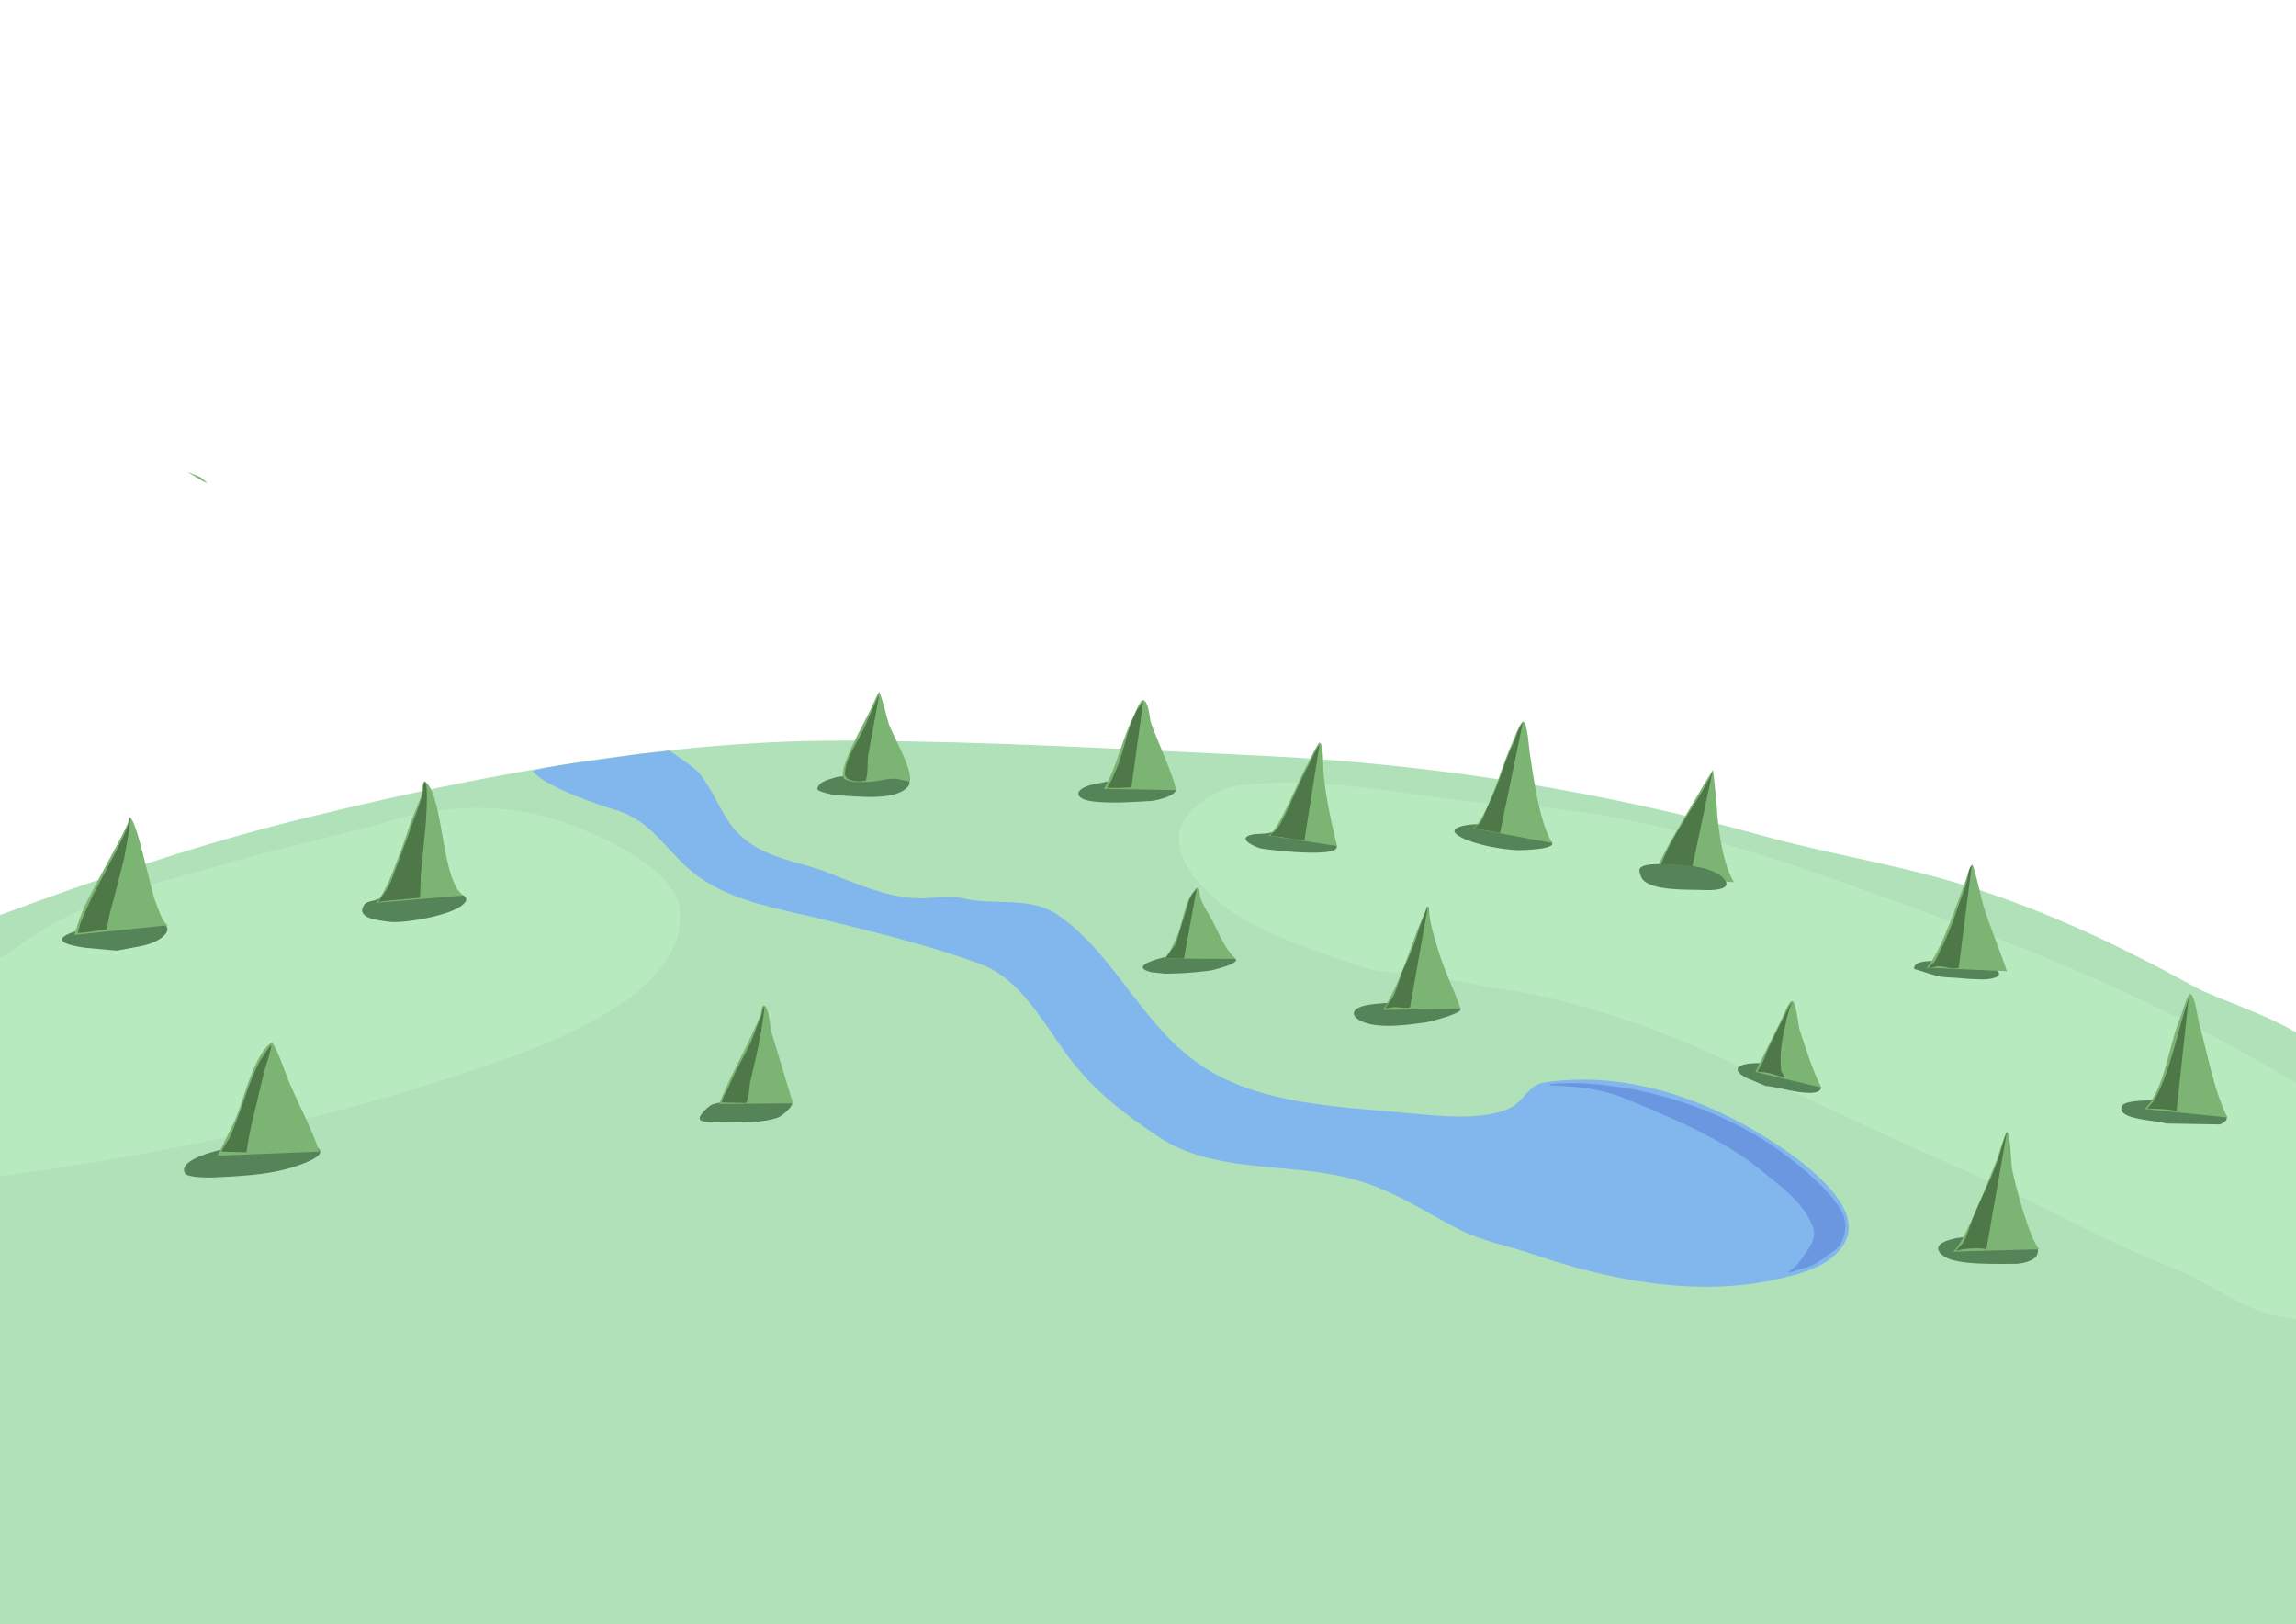
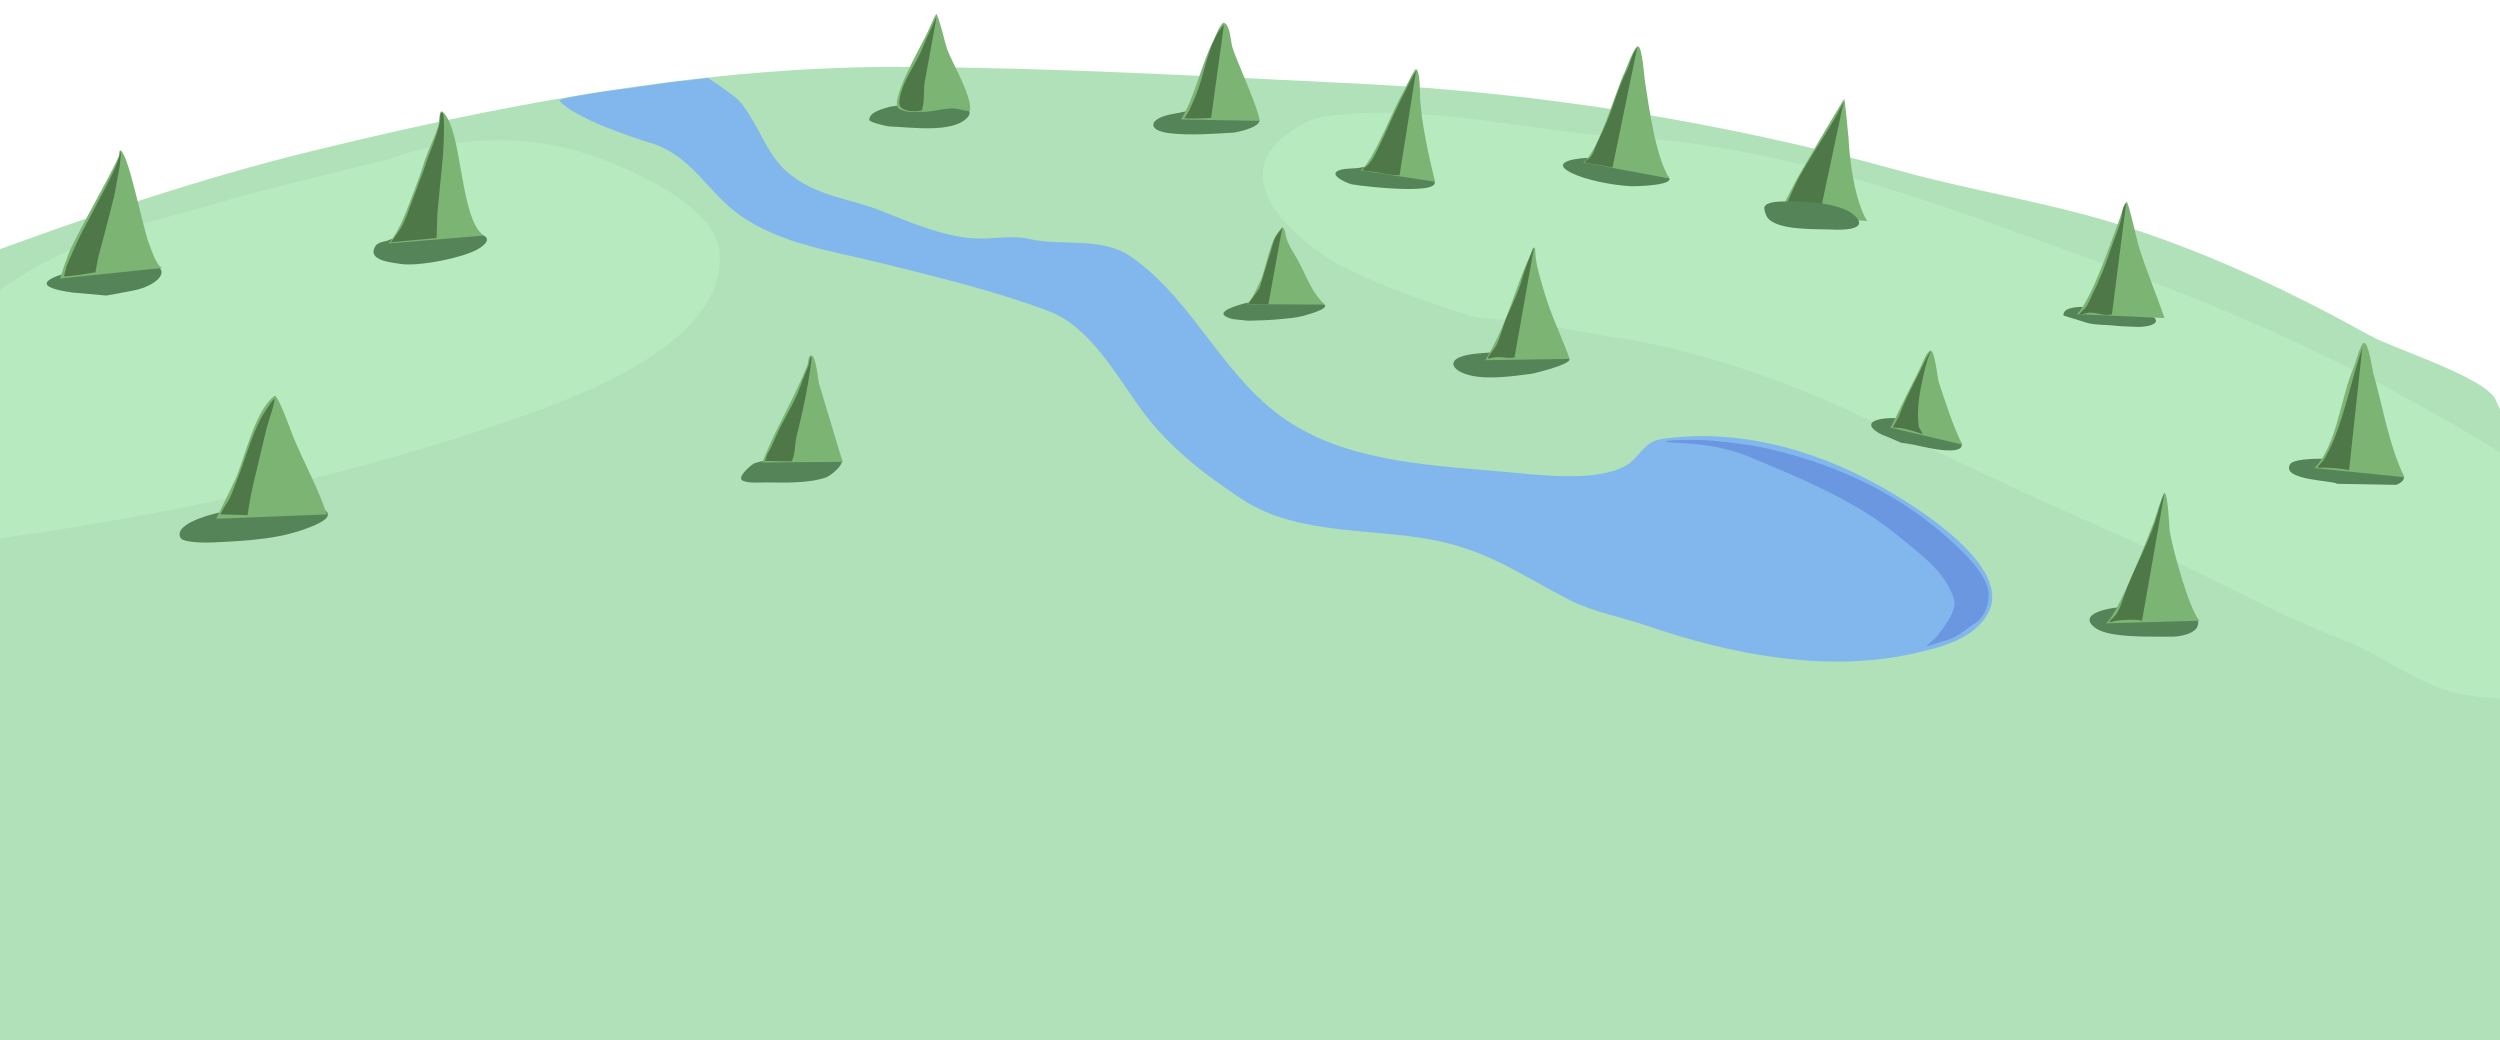
- <svg xmlns="http://www.w3.org/2000/svg" xmlns:ns1="http://vectornator.io" height="100%" style="fill-rule:nonzero;clip-rule:evenodd;stroke-linecap:round;stroke-linejoin:round;" xml:space="preserve" width="100%" version="1.1" viewBox="0 0 841.995 595.35">
-   <defs />
-   <g id="Layer 1" ns1:layerName="Layer 1">
-     <path d="M467.694-309.413C467.478-309.773+467.263-310.134+467.048-310.494" opacity="1" fill="#b0e1b8" />
-     <path d="M847.72+384.119C845.211+376.462+813.546+366.638+805.428+362.156C777.772+346.886+749.548+333.482+719.185+324.203C695.327+316.912+670.405+313.105+646.428+306.433C587.899+290.148+525.555+280.178+465.003+277.234C413.459+274.728+363.03+271.818+311.182+271.552C290.249+271.445+269.167+272.649+248.104+274.838C202.083+279.62+156.153+289.105+112.065+299.887C73.484+309.323+36.656+321.96-0.652+335.733C-22.125+343.66-46.002+351.326-61.17+369.672C-78.764+390.952-78.805+440.17-77.429+465.813C-75.532+501.153-74.545+538.662-62.754+572.441C-53.915+597.762-39.365+619.678-27.237+643.296C-22.752+652.029-20.714+662.003-16.504+670.533C-8.487+686.775+9.949+700.08+25.709+707.717C70.68+729.509+140.813+709.536+187.191+703.653C264.63+693.829+342.488+683.398+418.965+667.874C509.043+649.589+599.863+637.294+691+625.778C725.061+621.474+759.467+619.413+793.268+613.255C823.999+607.656+857.007+602.399+886.342+591.443C900.86+586.021+918.96+572.995+934.811+574.839" opacity="1" fill="#b0e1b8" />
-     <path d="M502.148+355.329C502.148+355.329+467.686+344.842+453.615+335.539C438.825+325.761+422.073+307.869+440.175+294.451C444.982+290.888+448.82+288.676+454.895+287.951C488.726+283.915+521.154+293.281+554.804+295.196C611.971+298.45+664.571+319.562+717.396+338.541C752.873+351.287+787.233+366.293+820.226+384.588C847.35+399.628+873.514+414.813+892.319+440.183C896.895+446.357+907.822+458.212+905.739+466.79C899.974+490.533+874.671+486.441+856.726+484.844C848.694+484.129+840.396+484.164+832.54+481.973C819.773+478.415+808.73+469.439+796.384+464.656C769.738+454.334+745.375+439.886+719.219+428.577C689.342+415.658+659.663+401.139+630.134+387.468C606.725+376.631+577.585+366.629+551.994+362.826C542.469+361.411+533.311+359.326+523.768+357.908C520.622+357.441+517.661+357.001+514.56+356.54C514.321+356.504+512.093+356.681+512.093+356.681C512.093+356.681+504.079+355.927+506.37+356.267" opacity="1" fill="#b8eac0" />
-     <path d="M-28.302+379.61C-36.823+374.538+1.307+350.937+7.781+346.18C18.289+338.459+37.511+328.886+50.131+325.684C63.84+322.205+78.676+317.692+92.325+313.981C103.184+311.029+138.543+302.451+138.543+302.451C138.543+302.451+168.443+290.397+201.349+299.843C215.598+303.934+247.543+317.309+249.27+333.443C252.375+362.457+206.926+380.59+185.573+388.206C113.38+413.954+37.424+427.816-38.673+435.961" opacity="1" fill="#b8eac0" />
-     <path d="M712.693+460.492C707.438+456.602+714.033+454.48+718.63+453.793C725.463+452.773+733.48+452.729+740.207+454.321C742.426+454.845+748.804+455.832+747.062+460.046C746.027+462.549+740.961+463.46+738.691+463.421C732.742+463.321+717.538+464.078+712.693+460.492Z" opacity="1" fill="#568459" />
-     <path d="M794.015+411.939C793.529+410.835+774.926+410.87+778.333+405.316C780.364+402.006+805.003+403.947+809.286+405.212C812.276+406.095+820.831+409.339+814.132+412.29" opacity="1" fill="#568459" />
-     <path d="M701.966+355.273C701.647+351.864+709.149+352.348+711.463+352.433C716.981+352.634+724.42+351.937+729.622+354.222C737.136+357.522+731.03+359.45+725.612+359.06C723.732+358.924+721.871+358.983+720.004+358.747C716.849+358.349+713.35+358.552+710.296+357.842" opacity="1" fill="#568459" />
-     <path d="M642.736+396.147C638.084+394.581+633.5+390.898+641.821+389.928C646.378+389.396+652.755+390.604+657.19+391.934C669.144+395.518+673.413+403.306+656.534+399.841C653.57+399.232+650.347+398.44+647.349+398.121" opacity="1" fill="#568459" />
-     <path d="M568.546+308.232C572.809+311.525+557.606+311.792+556.068+311.706C550.179+311.379+541.186+309.74+536.076+307.143C528.357+303.221+539.397+302.022+543.361+302.168C546.449+302.282+546.531+302.287+549.665+302.574C553.244+302.901+556.765+303.442+560.286+304.082" opacity="1" fill="#568459" />
-     <path d="M422.231+356.482C415.221+354.683+421.341+352.474+426.378+351.121C432.924+349.363+468.729+349.3+445.634+355.453C443.386+356.052+441.221+356.18+438.906+356.418C435.053+356.816+431.253+356.951+427.386+357.015" opacity="1" fill="#568459" />
-     <path d="M487.018+307.216C501.068+316.047+464.84+311.604+462.311+311.082C460.889+310.789+453.514+307.671+458.446+306.197C460.903+305.463+463.727+306.002+466.233+305.2" opacity="1" fill="#568459" />
-     <path d="M533.672+369.152C541.323+370.455+523.898+374.739+522.901+374.874C516.844+375.697+508.528+376.862+502.513+375.518C495.48+373.945+493.479+369.597+502.601+368.314C504.984+367.979+507.404+367.858+509.809+367.652C513.299+367.355+516.821+367.059+520.321+366.879" opacity="1" fill="#568459" />
-     <path d="M95.957+608.551C95.376+607.704+94.795+606.856+94.215+606.009" opacity="1" fill="#abe3e4" />
-     <path d="M240.107+275.927L245.471+275.226C245.471+275.226+253.192+280.436+255.36+282.386C257.528+284.336+259.948+288.512+261.884+291.967C264.927+297.399+267.293+302.679+271.997+306.781C281.763+315.296+292.754+315.575+304.474+320.276C313.921+324.065+324.72+328.605+334.99+329.297C340.998+329.701+347.451+328.069+353.437+329.453C364.727+332.062+378.065+328.494+388.128+335.588C409.887+350.925+419.175+377.25+442.075+391.695C463.078+404.944+491.101+405.813+514.806+407.99C525.724+408.993+544.602+411.404+554.487+405.866C559.026+403.323+560.541+397.771+566.4+396.897C593.586+392.839+621.134+401.211+644.343+415.081C653.845+420.76+684.5+439.992+676.749+455.171C672.075+464.324+660.24+467.167+650.649+469.248C621.434+475.586+589.568+469.279+561.719+459.733C553.051+456.763+543.625+455.126+535.351+450.901C520.493+443.314+509.964+435.451+492.778+431.479C470.997+426.445+444.757+429.925+425.258+417.072C412.681+408.782+400.748+399.618+391.536+387.117C383.244+375.864+374.269+359.08+360.303+353.8C341.92+346.851+322.499+342.265+303.406+337.485C287.501+333.503+270.019+331.199+256.345+321.56C244.904+313.496+239.982+300.98+225.346+296.855C221.915+295.888+200.246+288.823+195.452+282.873C194.829+282.1+209.991+279.871+209.991+279.871C209.991+279.871+224.014+278.004+233.364+276.609C236.251+276.178+240.107+275.927+240.107+275.927Z" opacity="1" fill="#81b7ed" />
-     <path d="M318.717+283.185C317.948+284.429+323.731+283.196+323.945+283.182C325.053+283.108+336.642+284.485+332.767+288.636C327.736+294.023+313.187+291.761+306.553+291.591C305.709+291.569+299.649+290.165+299.722+289.358C299.988+286.414+304.713+285.65+306.678+284.949" opacity="1" fill="#568459" />
-     <path d="M73.554+175.014C74.277+175.685+76.632+177.405+75.721+177.027C73.216+175.987+71.015+174.33+68.661+172.981" opacity="1" fill="#7cb474" />
-     <path d="M415.775+286.509C419.794+288.875+426.305+284.093+430.559+288.275C433.903+291.563+423.273+293.613+422.403+293.662C415.521+294.047+407.914+294.659+401.036+293.873C393.1+292.966+393.906+288.908+401.559+287.462C403.115+287.168+404.695+286.923+406.228+286.525" opacity="1" fill="#568459" />
-     <path d="M309.859+285.693C306.104+283.742+316.915+265.074+319.3+260.105C319.589+259.501+322.062+253.742+322.342+253.765C322.994+253.819+325.549+264.336+325.925+265.369C327.73+270.329+334.197+280.981+333.767+286.123C333.701+286.91+329.754+285.63+328.791+285.549C325.32+285.259+321.485+286.701+317.863+286.677C314.898+286.657+312.659+287.148+309.859+285.693Z" opacity="1" fill="#7cb474" />
-     <path d="M404.79+289.236C409.55+281.42+411.509+270.754+415.829+262.368C416.105+261.832+418.199+256.294+419.287+256.691C421.358+257.446+421.508+263.151+422.053+264.93C423.387+269.288+431.388+286.599+431.128+289.711" opacity="1" fill="#7cb474" />
-     <path d="M465.219+306.379C469.398+303.758+476.298+285.5+479.493+280.253C479.879+279.619+483.302+272.159+483.927+272.302C485.401+272.64+485.235+281.111+485.301+282.152C485.876+291.178+488.223+301.515+490.334+310.207" opacity="1" fill="#7cb474" />
-     <path d="M426.623+351.47C427.923+351.813+430.695+345.224+431.206+344.263C433.555+339.843+434.394+329.487+438.757+325.816C439.751+324.98+440.031+328.575+440.132+328.885C440.789+330.904+441.845+332.913+443.022+334.759C446.232+339.793+448.439+347.537+453.242+351.588" opacity="1" fill="#7cb474" />
-     <path d="M540.18+303.698C545.295+300.491+551.136+279.661+554.183+273.31C554.582+272.479+557.476+264.479+558.682+264.58C560.091+264.697+560.843+275.203+561.004+276.236C562.379+285.021+564.546+301.617+569.246+309.112" opacity="1" fill="#7cb474" />
-     <path d="M507.193+370.315C506.592+371.585+508.632+367.902+509.306+366.67C510.902+363.755+512.394+360.579+513.648+357.5C516.75+349.88+519.195+341.695+522.696+334.3C522.996+333.668+522.895+332.418+523.595+332.403C524.22+332.39+524.09+333.592+524.094+333.801C524.187+338.128+525.987+343.486+527.209+347.663C529.463+355.373+533.047+362.53+535.667+369.861" opacity="1" fill="#7cb474" />
-     <path d="M605.469+320.934C605.305+322.885+607.544+318.262+607.769+317.829C609.337+314.822+610.832+311.782+612.45+308.8C613.311+307.213+627.869+282.396+628.167+282.323C628.296+282.292+629.544+294.615+629.579+295.473C629.886+302.972+631.762+316.921+635.873+323.477" opacity="1" fill="#7cb474" />
-     <path d="M643.712+393.026C643.272+393.905+642.393+395.663+642.393+395.663C642.393+395.663+645.402+389.842+646.787+386.875C649.487+381.089+652.627+375.593+655.136+369.738C655.265+369.436+656.565+366.846+657.333+367.102C658.761+367.578+659.495+376.223+659.969+377.647C662.237+384.452+664.772+392.526+667.879+398.738" opacity="1" fill="#7cb474" />
-     <path d="M282.539+403.276C284.708+403.233+286.894+402.364+289.064+402.861C293.54+403.884+286.872+409.201+285.321+409.753C279.505+411.823+271.419+411.55+265.284+411.482C263.054+411.457+259.177+411.861+257.13+410.889C254.891+409.825+260.165+405.361+261.083+405.034C264.808+403.709+269.654+403.536+273.549+403.457" opacity="1" fill="#568459" />
-     <path d="M706.546+354.798C711.571+349.773+718.258+329.718+721.046+322.283C721.469+321.155+722.219+317.693+723.243+317.01C723.779+316.652+726.742+329.991+727.197+331.51C729.661+339.723+733.343+348.189+735.985+356.117" opacity="1" fill="#7cb474" />
-     <path d="M716.212+458.936C720.316+456.2+730.198+430.571+732.47+424.663C732.776+423.868+735.413+414.996+735.985+414.996C737.209+414.996+737.638+427.007+737.743+427.739C738.46+432.754+744.264+454.472+747.849+458.057" opacity="1" fill="#7cb474" />
-     <path d="M786.516+406.648C794.063+399.101+795.385+382.518+799.698+372.814C800.166+371.761+802.073+364.465+803.213+364.465C804.781+364.465+806.128+374.007+806.289+374.571C809.514+385.859+811.686+399.425+816.835+409.723" opacity="1" fill="#7cb474" />
-     <path d="M263.634+404.773C263.529+405.524+265.159+400.754+268.784+393.447C272.285+386.388+275.957+379.399+278.901+372.107C279.356+370.981+279.062+368.561+280.265+368.729C281.929+368.961+282.483+377.169+282.92+378.468C283.525+380.263+290.633+404.394+290.877+404.561" opacity="1" fill="#7cb474" />
-     <path d="M154.512+328.11C158.24+326.408+177.625+326.392+168.685+332.483C163.836+335.787+147.598+338.895+141.852+337.885C139.234+337.425+130.388+336.841+133.427+331.934C134.529+330.155+136.917+330.601+138.544+329.598" opacity="1" fill="#568459" />
-     <path d="M95.413+420.828C101.406+416.571+127.445+419.432+113.291+425.757C102.275+430.68+90.344+431.106+78.661+431.701C77.048+431.783+68.745+431.897+67.814+430.164C64.995+424.922+81.302+421.266+84.382+420.962" opacity="1" fill="#568459" />
-     <path d="M137.867+331.004C142.224+326.103+144.955+316.882+147.363+310.916C148.783+307.4+149.66+303.797+151.078+300.282C152.194+297.518+153.521+294.605+154.488+291.836C155.079+290.144+154.757+285.516+156.096+286.707C162.846+292.707+161.739+322.719+169.913+328.34" opacity="1" fill="#7cb474" />
-     <path d="M31.438+347.528C5.254+343.9+45.624+336.847+53.299+337.176C66.631+337.746+61.708+345.035+51.524+346.931C48.661+347.464+45.75+348.006+42.848+348.546" opacity="1" fill="#568459" />
-     <path d="M79.864+423.729C79.431+424.358+85.181+412.852+86.134+410.774C89.41+403.635+92.662+387.447+99.477+382.301C100.542+381.498+105.508+395.529+105.959+396.59C109.545+405.031+114.199+413.622+117.1+422.235" opacity="1" fill="#7cb474" />
-     <path d="M27.369+342.791C26.795+343.625+29.902+334.539+31.084+332.156C34.932+324.4+39.155+316.933+43.196+309.311C44.522+306.81+45.768+304.404+46.921+301.801C47.225+301.114+47.045+299.249+47.664+299.674C50.553+301.66+55.137+326.374+57.452+331.822C58.236+333.67+60.157+339.877+62.224+339.18" opacity="1" fill="#7cb474" />
-     <path d="M138.672+261.149C139.059+261.491+139.446+261.832+139.834+262.174" opacity="1" fill="#b0e1b8" />
-     <path d="M10.405+460.65C10.197+460.984+9.989+461.317+9.781+461.65" opacity="1" fill="#b0e1b8" />
-     <path d="M47.599+300.262C46.525+304.872+43.108+311.088+40.169+316.657C36.835+322.976+34.012+328.39+34.012+328.39C34.012+328.39+30.797+335.157+29.409+338.676L28.538+342.056C28.538+342.056+28.581+342.178+31.074+341.914C33.566+341.649+39.137+340.72+39.137+340.72C39.137+340.72+39.997+335.842+40.372+334.508C42.198+328.018+45.486+314.921+45.486+314.921L47.336+304.827C47.336+304.827+48.068+298.248+47.599+300.262Z" opacity="1" fill="#4e7847" />
-     <path d="M155.609+287.038C155.28+287.451+155.294+287.859+155.26+288.075C155.18+288.587+155.552+289.11+154.603+292.311C153.606+295.673+152.557+298.473+151.738+300.495C150.919+302.518+150.055+305.451+149.601+306.6C148.103+310.389+147.187+313.209+145.684+317.011C144.362+320.356+143.65+323.095+141.811+326.151C141.413+326.814+138.62+330.669+138.62+330.669L141.23+330.365L145.272+329.974L154.036+329.17L154.324+320.682L156.18+301.539C156.18+301.539+157.289+284.929+155.609+287.038Z" opacity="1" fill="#4e7847" />
-     <path d="M81.177+422.247C81.116+422.598+81.466+421.671+81.577+421.5C82.151+420.615+82.559+419.639+83.187+418.786C84.703+416.724+85.549+413.792+86.522+411.42C89.52+404.11+91.405+396.327+95.17+389.307C95.454+388.776+99.009+383.278+99.352+383.337C99.576+383.376+99.337+384.371+99.31+384.527C98.914+386.825+97.948+388.998+97.388+391.266C97.358+391.388+97.31+391.506+97.272+391.626C97.229+391.764+97.189+391.902+97.146+392.04C97.109+392.16+97.069+392.28+97.03+392.4C96.991+392.521+96.943+392.638+96.913+392.761C95.337+399.284+93.812+405.824+92.235+412.35C91.686+414.621+91.282+416.935+90.885+419.241C90.745+420.053+90.657+420.88+90.519+421.68C90.485+421.878+90.31+422.652+90.436+422.482" opacity="1" fill="#4e7847" />
-     <path d="M264.345+404.226C264.615+405.116+265.077+402.512+265.549+401.715C266.556+400.017+267.465+398.018+268.237+396.199C270.725+390.338+274.539+384.936+276.623+378.891C277.384+376.685+278.358+374.51+279.213+372.341C279.495+371.624+279.663+369.62+280.136+369.105C280.169+369.068+280.236+369.031+280.276+369.06C280.565+369.274+279.401+376.513+279.263+377.369C278.238+383.696+276.698+390.063+275.202+396.289C274.699+398.382+274.803+402.663+273.553+404.422" opacity="1" fill="#4e7847" />
-     <path d="M317.58+286.032C317.421+286.612+309.447+287.362+309.865+283.27C310.564+276.432+315.507+270.918+317.908+264.666C318.779+262.396+319.949+260.192+320.911+257.974C321.005+257.756+322.265+254.709+322.313+254.752C322.454+254.878+321.277+261.181+321.151+261.861C320.245+266.733+319.329+271.585+318.461+276.457C317.964+279.249+318.447+282.543+317.72+285.202" opacity="1" fill="#4e7847" />
-     <path d="M414.917+288.636C414.756+288.862+406.22+289.037+405.941+288.771C405.902+288.734+407.402+286.549+407.515+286.297C408.249+284.669+408.955+283.027+409.666+281.39C412.721+274.353+413.912+262.874+419.236+257.302" opacity="1" fill="#4e7847" />
-     <path d="M434.211+351.379C432.285+351.683+430.23+351.3+428.336+351.386C428.036+351.399+427.407+351.696+427.437+351.458C427.552+350.528+430.983+347.078+431.46+345.357C432.872+340.269+434.613+335.24+436.021+330.167C436.536+328.311+438.22+326.995+438.927+325.391" opacity="1" fill="#4e7847" />
-     <path d="M478.365+308.055C478.358+308.083+476.042+307.898+475.694+307.869C473.213+307.662+470.758+306.897+468.275+306.69C467.979+306.666+465.977+306.548+465.946+306.181C465.924+305.905+467.545+304.699+467.795+304.443C469.116+303.094+470.121+301.039+470.954+299.351C474.12+292.933+476.761+286.261+480.146+279.948C480.614+279.075+483.318+273.358+483.899+273.11" opacity="1" fill="#4e7847" />
-     <path d="M550.085+305.428C548.758+305.086+540.944+303.878+540.774+303.688C540.571+303.461+542.06+302.438+542.268+302.282C542.941+301.777+543.661+300.299+543.971+299.515C545.228+296.337+546.788+293.268+548.136+290.122C550.543+284.505+552.036+278.466+554.804+273.028C556.099+270.487+556.523+267.195+558.428+265.005" opacity="1" fill="#4e7847" />
-     <path d="M619.779+321.703C616.6+321.77+613.482+320.594+610.333+320.659C609.808+320.67+607.132+321.236+606.782+320.9C606.642+320.765+608.444+318.363+608.575+318.085C609.52+316.094+610.314+314.033+611.264+312.029C616.027+301.987+623.218+293.2+627.977+283.166" opacity="1" fill="#4e7847" />
-     <path d="M718.301+354.838C715.765+355.66+712.954+354.029+710.352+354.332C709.969+354.377+707.711+355.063+707.458+354.806C707.22+354.565+709.237+352.9+709.389+352.689C710.432+351.244+711.036+349.464+711.842+347.886C714.284+343.104+716.263+337.89+717.951+332.789C719.066+329.418+720.647+326.068+721.446+322.612C721.736+321.355+721.98+318.257+723.084+317.443" opacity="1" fill="#4e7847" />
-     <path d="M798.173+407.315C795.546+406.807+792.626+406.596+789.952+406.504C789.703+406.496+787.512+406.609+787.447+406.476C787.406+406.393+789.493+404.129+789.699+403.784C790.888+401.79+792.014+399.581+792.901+397.435C797.053+387.38+799.066+376.466+802.623+366.179" opacity="1" fill="#4e7847" />
-     <path d="M728.435+458.101C726.889+457.434+721.409+457.776+719.794+458.07C719.548+458.115+717.361+458.634+717.324+458.589C717.237+458.486+719.374+456.389+719.6+456.071C721.019+454.078+721.69+451.663+722.486+449.388C725.382+441.102+729.919+433.401+732.722+425.069C733.825+421.787+734.596+418.28+735.966+415.107" opacity="1" fill="#4e7847" />
-     <path d="M654.502+395.006C654.283+395.17+654.011+395.046+653.778+394.969C651.736+394.289+649.377+393.547+647.205+393.171C646.538+393.055+645.065+393.169+644.513+392.893C644.458+392.866+645.722+390.679+645.867+390.46C646.697+389.214+647.23+387.384+647.815+386.004C649.635+381.711+651.89+377.475+653.974+373.303C654.678+371.894+655.349+370.457+656.052+369.05C656.385+368.383+657.406+367.267+657.406+367.267C657.406+367.267+656.496+369.113+656.182+370.09C655.622+371.836+655.189+373.683+654.792+375.475C653.466+381.451+652.475+386.707+653.239+392.797" opacity="1" fill="#4e7847" />
-     <path d="M517.11+369.246C516.857+369.888+512.348+369.229+511.636+369.25C510.821+369.273+509.89+369.447+509.088+369.58C508.925+369.607+508.014+369.882+508.11+369.64C508.725+368.082+510.27+366.702+511.035+365.13C512.594+361.925+513.262+358.33+514.748+355.078C516.67+350.87+518.809+346.353+519.963+341.863C520.215+340.883+523.128+332.709+523.592+332.668" opacity="1" fill="#4e7847" />
-     <path d="M319.385+134.219C318.356+132.499+317.326+130.778+316.297+129.058" opacity="1" fill="#b0e1b8" />
-     <path d="M602.19+322.175C601.783+321.585+600.97+319.339+601.267+318.645C602.074+316.759+607.049+316.851+608.785+316.848C614.602+316.838+628.066+317.054+632.401+322.422C635.862+326.707+626.208+326.412+624.749+326.338C619.309+326.063+605.396+326.827+602.19+322.175Z" opacity="1" fill="#568459" />
-     <path d="M660.838+465.137C665.824+464.127+667.883+461.74+671.954+459.09C675.862+456.547+676.554+452.666+676.773+449.938C677.214+444.432+671.157+437.785+666.096+432.994C648.618+416.451+627.572+406.086+604.103+400.501C597.637+398.962+596.159+398.983+589.617+398.03C587.49+397.72+580.567+397.086+578.4+397.138C577.445+397.16+567.583+397.098+568.207+397.82C568.474+398.129+574.977+398.06+581.585+398.978C587.094+399.743+592.799+401.491+593.889+401.941C611.046+409.021+631.366+417.134+645.865+429.15C653.418+435.41+661.742+440.917+665.021+450.453C666.542+454.876+661.207+460.674+659.171+463.593C658.998+463.842+655.714+466.538+655.751+466.582C656.019+466.891+660.614+465.182+660.838+465.137Z" opacity="1" fill="#6b96e0" />
+ <svg xmlns="http://www.w3.org/2000/svg" version="1.2" baseProfile="tiny-ps" viewBox="0 0 842 350" width="842" height="350">
+   <style>tspan { white-space:pre }.shp0 { fill: #b0e1b8 } .shp1 { fill: #b8eac0 } .shp2 { fill: #568459 } .shp3 { fill: #abe3e4 } .shp4 { fill: #81b7ed } .shp5 { fill: #7cb474 } .shp6 { fill: #4e7847 } .shp7 { fill: #6b96e0 } </style>
+   <g id="Layer 1">
+     <path id="Layer" class="shp0" d="m460.69-558.41c-0.22-0.36-0.43-0.72-0.65-1.08" />
+     <path id="Layer" class="shp0" d="m927.81 325.84c-15.85-1.84-33.95 11.18-48.47 16.6c-29.34 10.96-62.34 16.21-93.07 21.81c-33.8 6.16-68.21 8.22-102.27 12.52c-91.14 11.52-181.96 23.81-272.04 42.1c-76.48 15.52-154.33 25.95-231.77 35.78c-46.38 5.88-116.51 25.86-161.48 4.06c-15.76-7.64-34.2-20.94-42.21-37.18c-4.21-8.53-6.25-18.5-10.73-27.24c-12.13-23.62-26.68-45.53-35.52-70.86c-11.79-33.78-12.78-71.29-14.68-106.63c-1.38-25.64-1.33-74.86 16.26-96.14c15.17-18.35 39.04-26.01 60.52-33.94c37.31-13.77 74.14-26.41 112.72-35.85c44.09-10.78 90.02-20.27 136.04-25.05c21.06-2.19 42.14-3.39 63.08-3.29c51.85 0.27 102.28 3.18 153.82 5.68c60.55 2.94 122.9 12.91 181.43 29.2c23.98 6.67 48.9 10.48 72.76 17.77c30.36 9.28 58.59 22.68 86.24 37.95c8.12 4.48 39.78 14.31 42.29 21.96" />
+     <path id="Layer" class="shp1" d="m495.15 106.33c0 0-34.46-10.49-48.53-19.79c-14.79-9.78-31.54-27.67-13.44-41.09c4.81-3.56 8.64-5.78 14.72-6.5c33.83-4.04 66.26 5.33 99.91 7.25c57.17 3.25 109.77 24.37 162.59 43.34c35.48 12.75 69.84 27.75 102.83 46.05c27.12 15.04 53.29 30.22 72.09 55.59c4.58 6.17 15.5 18.03 13.42 26.61c-5.76 23.74-31.07 19.65-49.01 18.05c-8.03-0.71-16.33-0.68-24.19-2.87c-12.77-3.56-23.81-12.53-36.16-17.32c-26.65-10.32-51.01-24.77-77.16-36.08c-29.88-12.92-59.56-27.44-89.09-41.11c-23.41-10.84-52.55-20.84-78.14-24.64c-9.52-1.42-18.68-3.5-28.23-4.92c-3.15-0.47-6.11-0.91-9.21-1.37c-0.24-0.04-2.47 0.14-2.47 0.14c0 0-8.01-0.75-5.72-0.41" />
+     <path id="Layer" class="shp1" d="m-35.3 130.61c-8.52-5.07 29.61-28.67 36.08-33.43c10.51-7.72 29.73-17.29 42.35-20.5c13.71-3.48 28.54-7.99 42.19-11.7c10.86-2.95 46.22-11.53 46.22-11.53c0 0 29.9-12.05 62.81-2.61c14.25 4.09 46.19 17.47 47.92 33.6c3.11 29.01-42.34 47.15-63.7 54.76c-72.19 25.75-148.15 39.61-224.25 47.75" />
+     <path id="Layer" class="shp2" d="m705.69 211.49c-5.25-3.89 1.34-6.01 5.94-6.7c6.83-1.02 14.85-1.06 21.58 0.53c2.22 0.52 8.6 1.51 6.86 5.72c-1.03 2.5-6.1 3.41-8.37 3.38c-5.95-0.1-21.15 0.66-26-2.93z" />
+     <path id="Layer" class="shp2" d="m787.01 162.94c-0.49-1.1-19.09-1.07-15.68-6.62c2.03-3.31 26.67-1.37 30.95-0.1c2.99 0.88 11.55 4.13 4.85 7.08" />
+     <path id="Layer" class="shp2" d="m694.97 106.27c-0.32-3.41 7.18-2.93 9.5-2.84c5.52 0.2 12.96-0.5 18.16 1.79c7.51 3.3 1.41 5.23-4.01 4.84c-1.88-0.14-3.74-0.08-5.61-0.31c-3.15-0.4-6.65-0.19-9.71-0.91" />
+     <path id="Layer" class="shp2" d="m635.74 147.15c-4.65-1.57-9.24-5.25-0.91-6.22c4.56-0.53 10.93 0.68 15.37 2.01c11.95 3.58 16.22 11.37-0.66 7.91c-2.96-0.61-6.19-1.4-9.18-1.72" />
+     <path id="Layer" class="shp2" d="m561.55 59.23c4.26 3.29-10.94 3.56-12.48 3.47c-5.89-0.33-14.88-1.97-19.99-4.56c-7.72-3.92 3.32-5.12 7.28-4.97c3.09 0.11 3.17 0.12 6.3 0.41c3.58 0.33 7.1 0.87 10.62 1.51" />
+     <path id="Layer" class="shp2" d="m415.23 107.48c-7.01-1.8-0.89-4.01 4.15-5.36c6.55-1.76 42.35-1.82 19.26 4.33c-2.25 0.6-4.41 0.73-6.73 0.97c-3.85 0.4-7.65 0.53-11.52 0.6" />
+     <path id="Layer" class="shp2" d="m480.02 58.22c14.05 8.83-22.18 4.39-24.71 3.87c-1.42-0.29-8.8-3.41-3.86-4.88c2.46-0.73 5.28-0.19 7.79-1" />
+     <path id="Layer" class="shp2" d="m526.67 120.15c7.65 1.3-9.77 5.59-10.77 5.72c-6.06 0.82-14.37 1.99-20.39 0.64c-7.03-1.57-9.03-5.92 0.09-7.2c2.38-0.34 4.8-0.46 7.21-0.66c3.49-0.3 7.01-0.59 10.51-0.77" />
+     <path id="Layer" class="shp3" d="m88.96 359.55c-0.58-0.85-1.16-1.7-1.74-2.54" />
+     <path id="Layer" class="shp4" d="m233.11 26.93l5.36-0.7c0 0 7.72 5.21 9.89 7.16c2.17 1.95 4.59 6.13 6.52 9.58c3.04 5.43 5.41 10.71 10.11 14.81c9.77 8.51 20.76 8.79 32.48 13.5c9.45 3.79 20.25 8.33 30.52 9.02c6.01 0.4 12.46-1.23 18.45 0.16c11.29 2.61 24.63-0.96 34.69 6.14c21.76 15.34 31.05 41.66 53.95 56.11c21 13.25 49.03 14.12 72.73 16.3c10.92 1 29.8 3.41 39.68-2.12c4.54-2.54 6.05-8.09 11.91-8.97c27.19-4.06 54.73 4.31 77.94 18.18c9.5 5.68 40.16 24.91 32.41 40.09c-4.67 9.15-16.51 12-26.1 14.08c-29.22 6.34-61.08 0.03-88.93-9.51c-8.67-2.97-18.09-4.61-26.37-8.83c-14.86-7.59-25.39-15.45-42.57-19.42c-21.78-5.03-48.02-1.55-67.52-14.41c-12.58-8.29-24.51-17.45-33.72-29.95c-8.29-11.25-17.27-28.04-31.23-33.32c-18.38-6.95-37.8-11.54-56.9-16.31c-15.91-3.98-33.39-6.29-47.06-15.93c-11.44-8.06-16.36-20.58-31-24.7c-3.43-0.97-25.1-8.03-29.89-13.98c-0.62-0.77 14.54-3 14.54-3c0 0 14.02-1.87 23.37-3.26c2.89-0.43 6.74-0.68 6.74-0.68z" />
+     <path id="Layer" class="shp2" d="m311.72 34.19c-0.77 1.24 5.01 0.01 5.23 0c1.11-0.07 12.7 1.3 8.82 5.45c-5.03 5.39-19.58 3.13-26.21 2.95c-0.84-0.02-6.9-1.43-6.83-2.23c0.27-2.94 4.99-3.71 6.96-4.41" />
+     <path id="Layer" class="shp5" d="m66.55-73.99c0.72 0.67 3.08 2.39 2.17 2.01c-2.5-1.04-4.71-2.7-7.06-4.05" />
+     <path id="Layer" class="shp2" d="m408.77 37.51c4.02 2.37 10.53-2.42 14.78 1.77c3.34 3.29-7.29 5.34-8.16 5.39c-6.88 0.39-14.49 1-21.37 0.21c-7.94-0.91-7.13-4.96 0.52-6.41c1.56-0.29 3.14-0.54 4.67-0.94" />
+     <path id="Layer" class="shp5" d="m302.86 36.69c-3.75-1.95 7.06-20.62 9.44-25.59c0.29-0.6 2.76-6.36 3.04-6.34c0.65 0.05 3.21 10.57 3.58 11.6c1.81 4.96 8.27 15.61 7.84 20.75c-0.07 0.79-4.01-0.49-4.98-0.57c-3.47-0.29-7.31 1.15-10.93 1.13c-2.96-0.02-5.2 0.47-8-0.98z" />
+     <path id="Layer" class="shp5" d="m397.79 40.24c4.76-7.82 6.72-18.48 11.04-26.87c0.28-0.54 2.37-6.07 3.46-5.68c2.07 0.76 2.22 6.46 2.77 8.24c1.33 4.36 9.33 21.67 9.07 24.78" />
+     <path id="Layer" class="shp5" d="m458.22 57.38c4.18-2.62 11.08-20.88 14.27-26.13c0.39-0.63 3.81-8.09 4.43-7.95c1.47 0.34 1.31 8.81 1.37 9.85c0.58 9.03 2.92 19.36 5.03 28.06" />
+     <path id="Layer" class="shp5" d="m419.62 102.47c1.3 0.34 4.07-6.25 4.58-7.21c2.35-4.42 3.19-14.78 7.55-18.45c0.99-0.84 1.27 2.76 1.38 3.07c0.66 2.02 1.71 4.03 2.89 5.87c3.21 5.03 5.42 12.78 10.22 16.83" />
+     <path id="Layer" class="shp5" d="m533.18 54.7c5.12-3.21 10.96-24.04 14-30.39c0.4-0.83 3.29-8.83 4.5-8.73c1.41 0.12 2.16 10.62 2.32 11.66c1.38 8.79 3.54 25.38 8.24 32.88" />
+     <path id="Layer" class="shp5" d="m500.19 121.31c-0.6 1.27 1.44-2.41 2.11-3.64c1.6-2.92 3.09-6.09 4.34-9.17c3.1-7.62 5.55-15.81 9.05-23.2c0.3-0.63 0.2-1.88 0.9-1.9c0.63-0.01 0.5 1.19 0.5 1.4c0.09 4.33 1.89 9.69 3.11 13.86c2.25 7.71 5.84 14.87 8.46 22.2" />
+     <path id="Layer" class="shp5" d="m598.47 71.93c-0.16 1.95 2.07-2.67 2.3-3.11c1.57-3.01 3.06-6.05 4.68-9.03c0.86-1.59 15.42-26.4 15.72-26.48c0.13-0.03 1.38 12.29 1.41 13.15c0.31 7.5 2.18 21.45 6.29 28" />
+     <path id="Layer" class="shp5" d="m636.71 144.03c-0.44 0.88-1.32 2.64-1.32 2.64c0 0 3.01-5.82 4.39-8.79c2.7-5.79 5.84-11.28 8.35-17.14c0.13-0.3 1.43-2.89 2.2-2.64c1.43 0.48 2.16 9.12 2.64 10.55c2.27 6.81 4.8 14.88 7.91 21.09" />
+     <path id="Layer" class="shp2" d="m275.54 154.28c2.17-0.04 4.36-0.91 6.53-0.42c4.48 1.02-2.19 6.34-3.74 6.89c-5.82 2.07-13.9 1.8-20.04 1.73c-2.23-0.03-6.11 0.38-8.15-0.59c-2.24-1.06 3.04-5.53 3.95-5.86c3.72-1.32 8.57-1.5 12.47-1.58" />
+     <path id="Layer" class="shp5" d="m699.55 105.8c5.02-5.02 11.71-25.08 14.5-32.51c0.42-1.13 1.17-4.59 2.2-5.27c0.54-0.36 3.5 12.98 3.95 14.5c2.46 8.21 6.15 16.68 8.79 24.61" />
+     <path id="Layer" class="shp5" d="m709.21 209.94c4.1-2.74 13.99-28.36 16.26-34.27c0.31-0.8 2.94-9.67 3.51-9.67c1.22 0 1.65 12.01 1.76 12.74c0.72 5.02 6.52 26.73 10.11 30.32" />
+     <path id="Layer" class="shp5" d="m779.52 157.65c7.55-7.55 8.87-24.13 13.18-33.83c0.47-1.05 2.38-8.35 3.51-8.35c1.57 0 2.92 9.54 3.08 10.11c3.23 11.29 5.4 24.85 10.55 35.15" />
+     <path id="Layer" class="shp5" d="m256.63 155.77c-0.11 0.75 1.52-4.02 5.15-11.33c3.5-7.06 7.17-14.05 10.12-21.34c0.45-1.13 0.16-3.55 1.36-3.38c1.66 0.23 2.22 8.44 2.66 9.74c0.6 1.79 7.71 25.93 7.96 26.09" />
+     <path id="Layer" class="shp2" d="m147.51 79.11c3.73-1.7 23.11-1.72 14.17 4.37c-4.85 3.3-21.09 6.41-26.83 5.4c-2.62-0.46-11.46-1.04-8.43-5.95c1.1-1.78 3.49-1.33 5.12-2.34" />
+     <path id="Layer" class="shp2" d="m88.41 171.83c5.99-4.26 32.03-1.4 17.88 4.93c-11.02 4.92-22.95 5.35-34.63 5.94c-1.61 0.08-9.92 0.2-10.85-1.54c-2.82-5.24 13.49-8.9 16.57-9.2" />
+     <path id="Layer" class="shp5" d="m130.87 82c4.36-4.9 7.09-14.12 9.5-20.09c1.42-3.52 2.3-7.12 3.72-10.63c1.12-2.76 2.44-5.68 3.41-8.45c0.59-1.69 0.27-6.32 1.61-5.13c6.75 6 5.64 36.01 13.82 41.63" />
+     <path id="Layer" class="shp2" d="m24.44 98.53c-26.18-3.63 14.19-10.68 21.86-10.35c13.33 0.57 8.41 7.86-1.77 9.75c-2.86 0.53-5.77 1.07-8.68 1.62" />
+     <path id="Layer" class="shp5" d="m72.86 174.73c-0.43 0.63 5.32-10.88 6.27-12.95c3.28-7.14 6.53-23.33 13.34-28.47c1.06-0.8 6.03 13.23 6.48 14.29c3.59 8.44 8.24 17.03 11.14 25.65" />
+     <path id="Layer" class="shp5" d="m20.37 93.79c-0.57 0.83 2.53-8.25 3.72-10.63c3.85-7.76 8.07-15.22 12.11-22.85c1.33-2.5 2.57-4.91 3.73-7.51c0.3-0.69 0.12-2.55 0.74-2.13c2.89 1.99 7.47 26.7 9.79 32.15c0.78 1.85 2.7 8.06 4.77 7.36" />
+     <path id="Layer" class="shp0" d="m131.67 12.15c0.39 0.34 0.77 0.68 1.16 1.02" />
+     <path id="Layer" class="shp0" d="m3.41 163.65c-0.21 0.33-0.42 0.67-0.62 1" />
+     <path id="Layer" class="shp6" d="m40.34 55.83l-1.85 10.09c0 0-3.29 13.1-5.11 19.59c-0.38 1.33-1.24 6.21-1.24 6.21c0 0-5.57 0.93-8.06 1.19c-2.49 0.26-2.54 0.14-2.54 0.14l0.87-3.38c1.39-3.52 4.6-10.29 4.6-10.29c0 0 2.82-5.41 6.16-11.73c2.94-5.57 6.36-11.78 7.43-16.39c0.47-2.01-0.26 4.56-0.26 4.56z" />
+     <path id="Layer" class="shp6" d="m149.18 52.54l-1.86 19.14l-0.29 8.49l-8.76 0.8l-4.04 0.39l-2.61 0.3c0 0 2.79-3.85 3.19-4.52c1.84-3.06 2.55-5.8 3.87-9.14c1.5-3.8 2.42-6.62 3.92-10.41c0.45-1.15 1.32-4.08 2.14-6.11c0.82-2.02 1.87-4.82 2.87-8.18c0.95-3.2 0.58-3.72 0.66-4.24c0.03-0.22 0.02-0.62 0.35-1.04c1.68-2.11 0.57 14.5 0.57 14.5z" />
+     <path id="Layer" class="shp6" d="m74.18 173.25c-0.06 0.35 0.29-0.58 0.4-0.75c0.57-0.88 0.98-1.86 1.61-2.71c1.52-2.06 2.36-4.99 3.34-7.37c3-7.31 4.88-15.09 8.65-22.11c0.28-0.53 3.84-6.03 4.18-5.97c0.22 0.04-0.01 1.03-0.04 1.19c-0.4 2.3-1.36 4.47-1.92 6.74c-0.03 0.12-0.08 0.24-0.12 0.36c-0.04 0.14-0.08 0.28-0.13 0.41c-0.04 0.12-0.08 0.24-0.12 0.36c-0.04 0.12-0.09 0.24-0.12 0.36c-1.58 6.52-3.1 13.06-4.68 19.59c-0.55 2.27-0.95 4.58-1.35 6.89c-0.14 0.81-0.23 1.64-0.37 2.44c-0.03 0.2-0.21 0.97-0.08 0.8" />
+     <path id="Layer" class="shp6" d="m257.35 155.23c0.27 0.89 0.73-1.71 1.2-2.51c1.01-1.7 1.92-3.7 2.69-5.52c2.49-5.86 6.3-11.26 8.39-17.31c0.76-2.21 1.74-4.38 2.59-6.55c0.28-0.72 0.45-2.72 0.92-3.24c0.03-0.04 0.1-0.07 0.14-0.05c0.29 0.21-0.88 7.45-1.01 8.31c-1.02 6.33-2.56 12.69-4.06 18.92c-0.5 2.09-0.4 6.37-1.65 8.13" />
+     <path id="Layer" class="shp6" d="m310.58 37.03c-0.16 0.58-8.13 1.33-7.71-2.76c0.7-6.84 5.64-12.35 8.04-18.6c0.87-2.27 2.04-4.47 3-6.69c0.09-0.22 1.35-3.26 1.4-3.22c0.14 0.13-1.04 6.43-1.16 7.11c-0.91 4.87-1.82 9.72-2.69 14.6c-0.5 2.79-0.01 6.09-0.74 8.75" />
+     <path id="Layer" class="shp6" d="m407.92 39.64c-0.16 0.23-8.7 0.4-8.98 0.13c-0.04-0.04 1.46-2.22 1.57-2.47c0.73-1.63 1.44-3.27 2.15-4.91c3.06-7.04 4.25-18.52 9.57-24.09" />
+     <path id="Layer" class="shp6" d="m427.21 102.38c-1.93 0.3-3.98-0.08-5.88 0.01c-0.3 0.01-0.93 0.31-0.9 0.07c0.12-0.93 3.55-4.38 4.02-6.1c1.41-5.09 3.15-10.12 4.56-15.19c0.51-1.86 2.2-3.17 2.91-4.78" />
+     <path id="Layer" class="shp6" d="m471.37 59.06c-0.01 0.03-2.32-0.16-2.67-0.19c-2.48-0.21-4.94-0.97-7.42-1.18c-0.3-0.02-2.3-0.14-2.33-0.51c-0.02-0.28 1.6-1.48 1.85-1.74c1.32-1.35 2.33-3.4 3.16-5.09c3.17-6.42 5.81-13.09 9.19-19.4c0.47-0.87 3.17-6.59 3.75-6.84" />
+     <path id="Layer" class="shp6" d="m543.09 56.43c-1.33-0.34-9.14-1.55-9.31-1.74c-0.2-0.23 1.29-1.25 1.49-1.41c0.67-0.5 1.39-1.98 1.7-2.77c1.26-3.18 2.82-6.25 4.16-9.39c2.41-5.62 3.9-11.66 6.67-17.09c1.3-2.54 1.72-5.83 3.62-8.02" />
+     <path id="Layer" class="shp6" d="m612.78 72.7c-3.18 0.07-6.3-1.11-9.45-1.04c-0.52 0.01-3.2 0.58-3.55 0.24c-0.14-0.13 1.66-2.54 1.79-2.81c0.94-1.99 1.74-4.05 2.69-6.06c4.76-10.04 11.95-18.83 16.71-28.86" />
+     <path id="Layer" class="shp6" d="m711.3 105.84c-2.54 0.82-5.35-0.81-7.95-0.51c-0.38 0.05-2.64 0.73-2.89 0.47c-0.24-0.24 1.78-1.91 1.93-2.12c1.04-1.44 1.65-3.23 2.45-4.8c2.44-4.78 4.42-10 6.11-15.1c1.12-3.37 2.7-6.72 3.5-10.18c0.29-1.26 0.53-4.36 1.64-5.17" />
+     <path id="Layer" class="shp6" d="m791.17 158.31c-2.63-0.51-5.55-0.72-8.22-0.81c-0.25-0.01-2.44 0.1-2.5-0.03c-0.04-0.08 2.05-2.35 2.25-2.69c1.19-1.99 2.32-4.2 3.2-6.35c4.15-10.06 6.17-20.97 9.72-31.26" />
+     <path id="Layer" class="shp6" d="m721.43 209.1c-1.55-0.67-7.03-0.32-8.64-0.03c-0.25 0.05-2.43 0.56-2.47 0.52c-0.09-0.1 2.05-2.2 2.28-2.52c1.42-1.99 2.09-4.41 2.89-6.68c2.9-8.29 7.43-15.99 10.24-24.32c1.1-3.28 1.87-6.79 3.24-9.96" />
+     <path id="Layer" class="shp6" d="m647.5 146.01c-0.22 0.16-0.49 0.04-0.72-0.04c-2.04-0.68-4.4-1.42-6.57-1.8c-0.67-0.12-2.14 0-2.69-0.28c-0.06-0.03 1.21-2.21 1.35-2.43c0.83-1.25 1.36-3.08 1.95-4.46c1.82-4.29 4.07-8.53 6.16-12.7c0.7-1.41 1.38-2.85 2.08-4.25c0.33-0.67 1.35-1.78 1.35-1.78c0 0-0.91 1.85-1.22 2.82c-0.56 1.75-0.99 3.59-1.39 5.39c-1.33 5.98-2.32 11.23-1.55 17.32" />
+     <path id="Layer" class="shp6" d="m510.11 120.25c-0.25 0.64-4.76-0.02-5.47 0c-0.81 0.02-1.75 0.2-2.55 0.33c-0.16 0.03-1.07 0.3-0.98 0.06c0.62-1.56 2.16-2.94 2.93-4.51c1.56-3.2 2.23-6.8 3.71-10.05c1.92-4.21 4.06-8.72 5.21-13.21c0.25-0.98 3.17-9.15 3.63-9.19" />
+     <path id="Layer" class="shp0" d="m312.38-114.78c-1.03-1.72-2.06-3.44-3.09-5.16" />
+     <path id="Layer" class="shp2" d="m595.19 73.18c-0.41-0.59-1.22-2.84-0.92-3.53c0.81-1.89 5.78-1.79 7.52-1.8c5.82-0.01 19.28 0.21 23.62 5.57c3.46 4.28-6.19 3.99-7.65 3.92c-5.44-0.28-19.35 0.49-22.56-4.16z" />
+     <path id="Layer" class="shp7" d="m648.75 217.58c-0.04-0.04 3.25-2.74 3.42-2.99c2.04-2.92 7.37-8.72 5.85-13.14c-3.28-9.54-11.6-15.04-19.16-21.3c-14.5-12.02-34.82-20.13-51.98-27.21c-1.09-0.45-6.79-2.2-12.3-2.96c-6.61-0.92-13.11-0.85-13.38-1.16c-0.62-0.72 9.24-0.66 10.19-0.68c2.17-0.05 9.09 0.58 11.22 0.89c6.54 0.95 8.02 0.93 14.49 2.47c23.47 5.59 44.52 15.95 61.99 32.49c5.06 4.79 11.12 11.44 10.68 16.94c-0.22 2.73-0.91 6.61-4.82 9.15c-4.07 2.65-6.13 5.04-11.12 6.05c-0.22 0.05-4.82 1.75-5.09 1.44z" />
  </g>
</svg>
